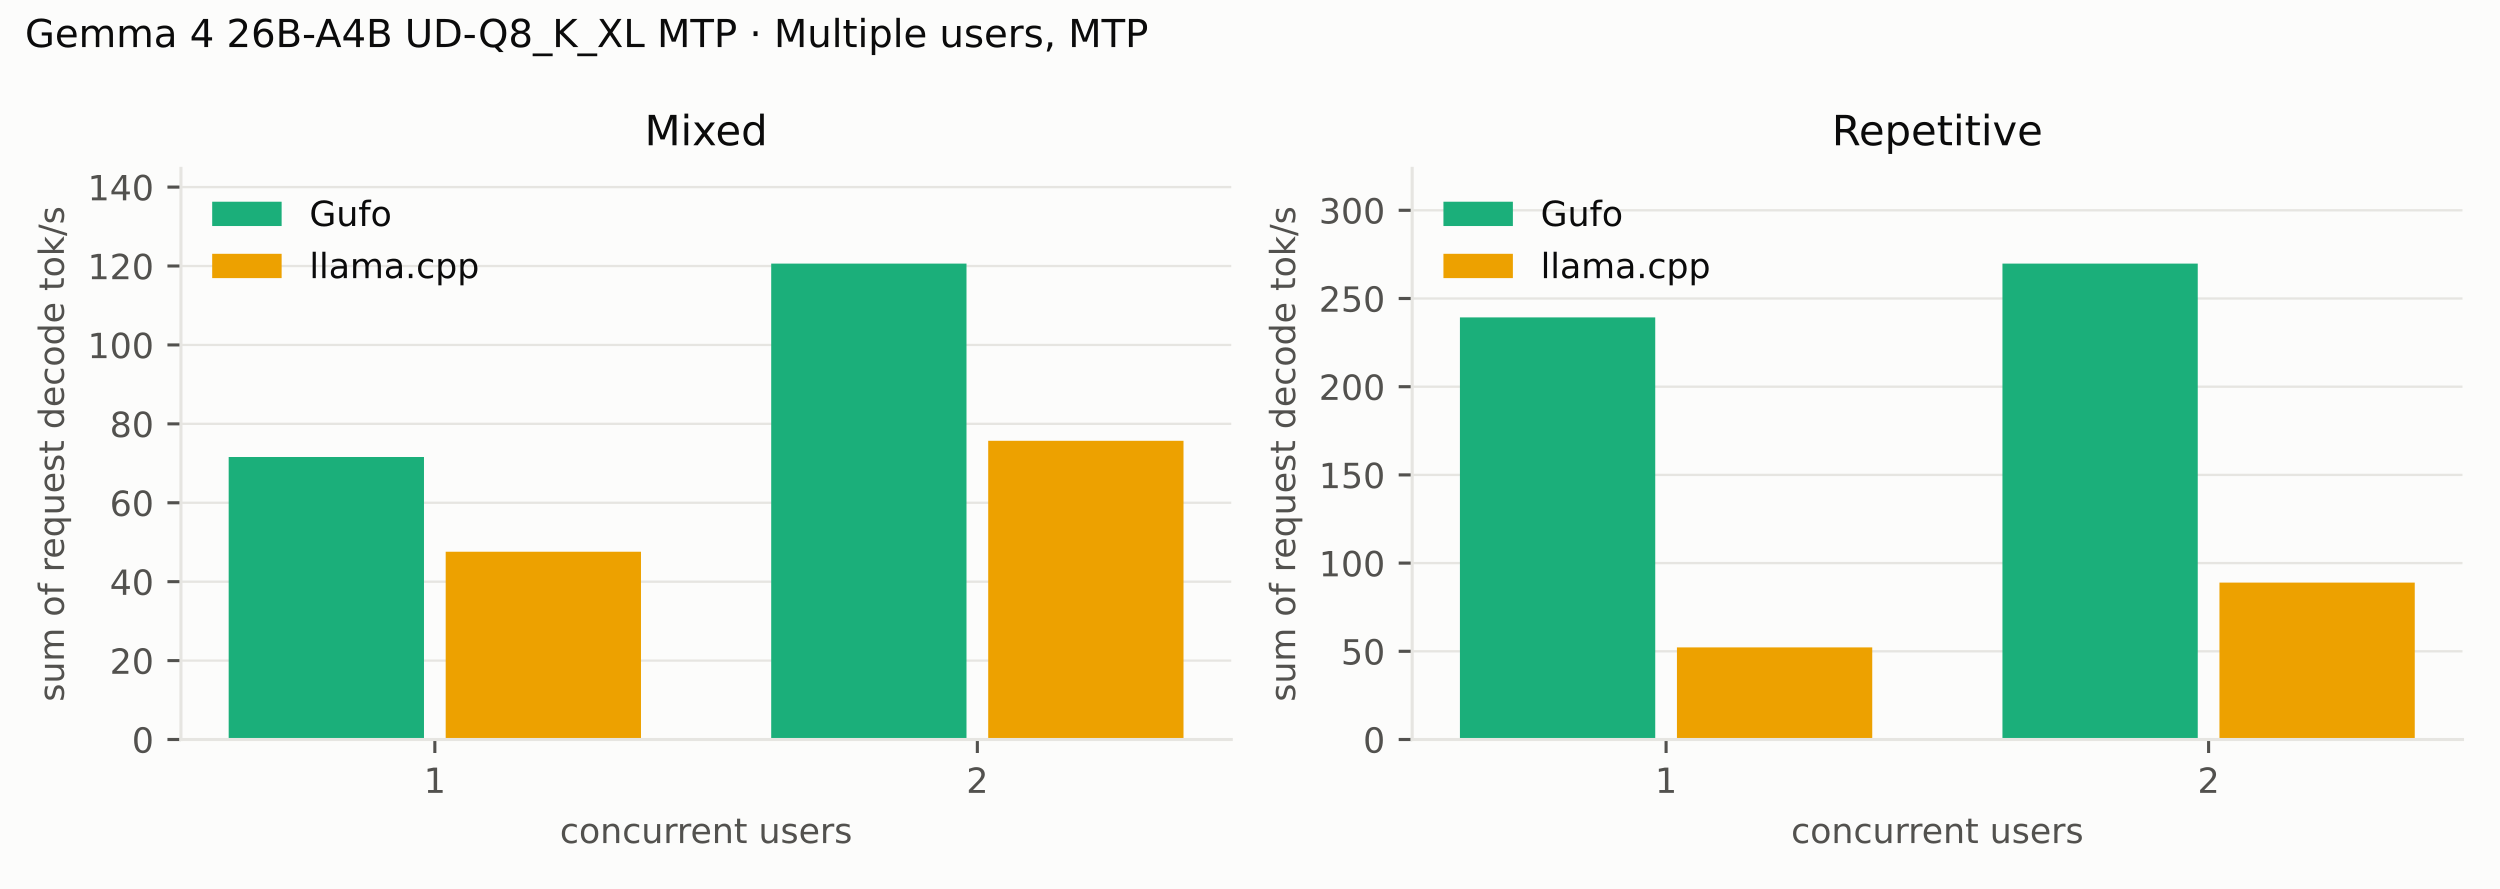
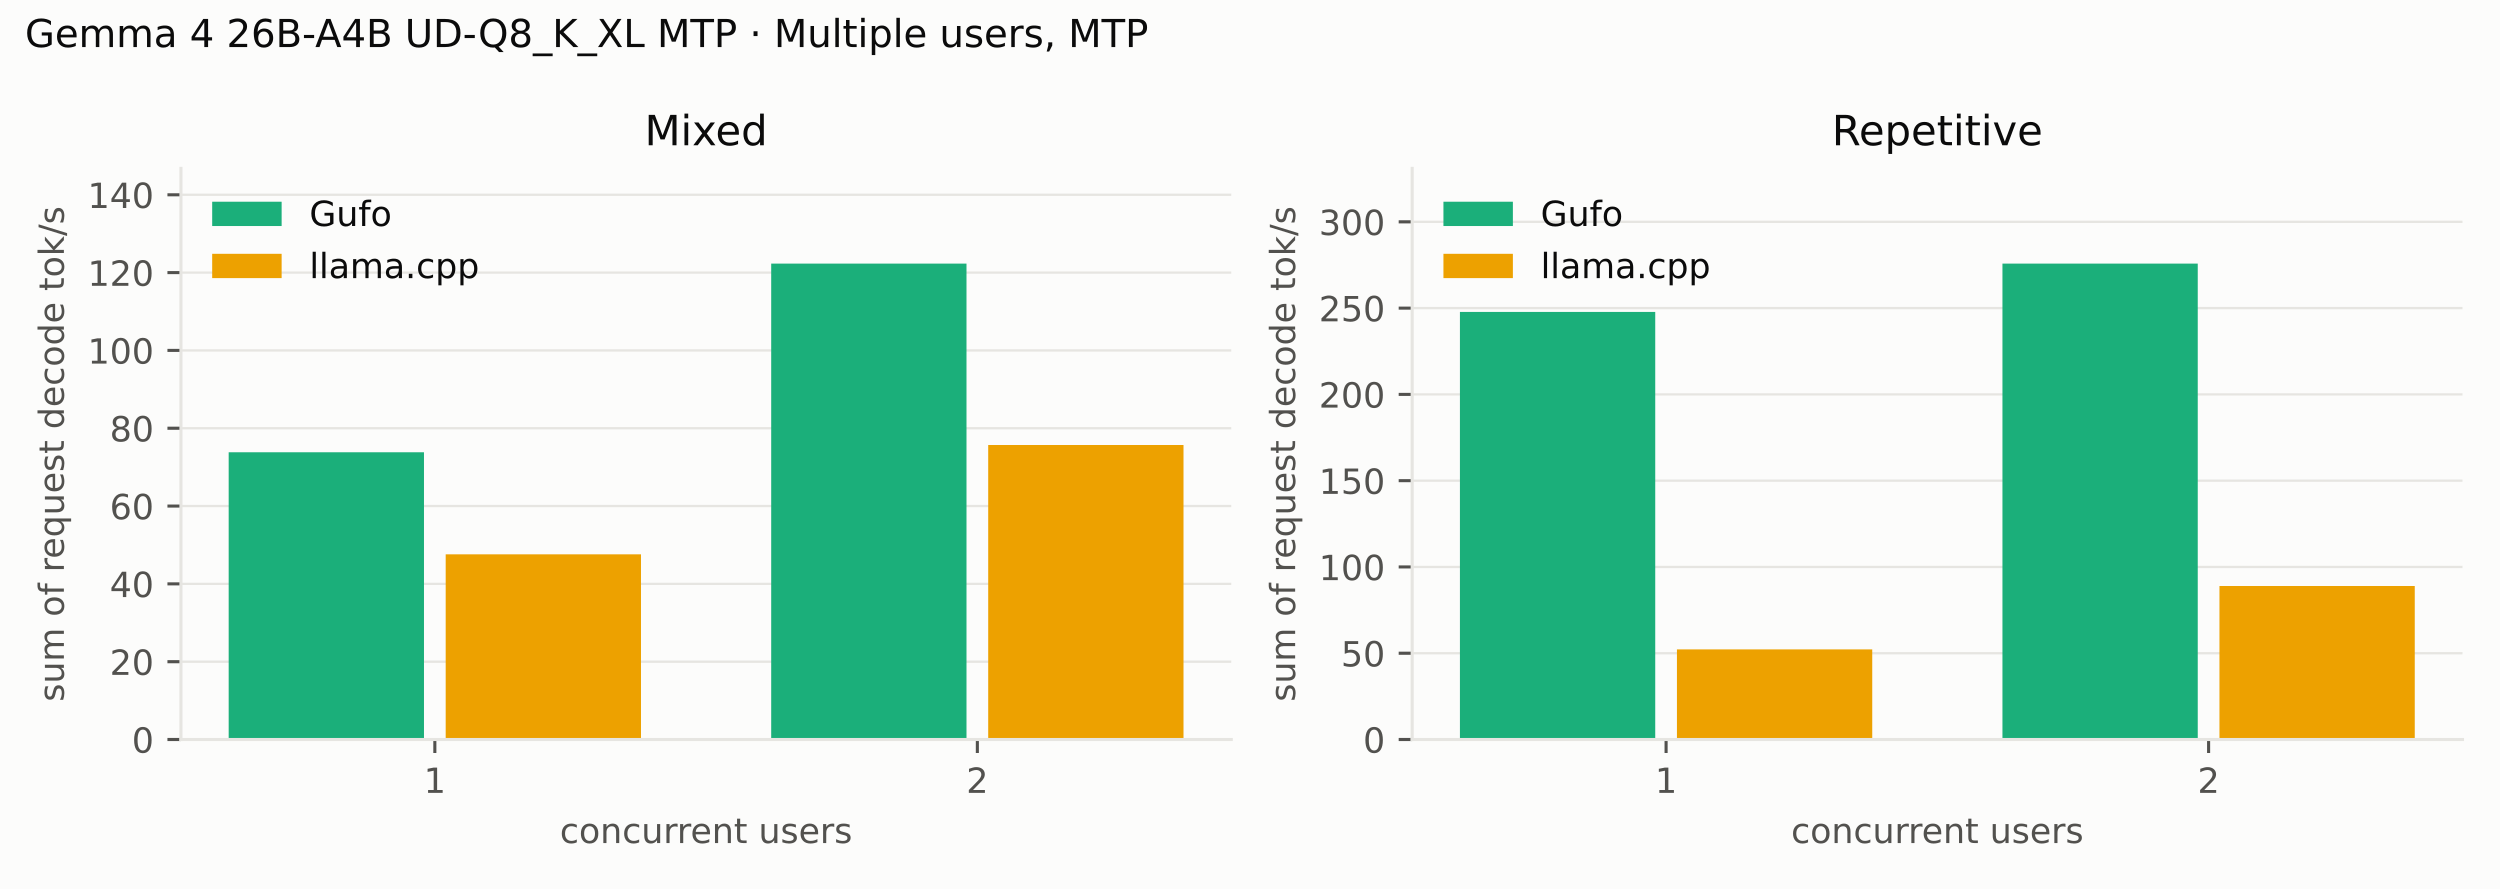
<svg xmlns="http://www.w3.org/2000/svg" xmlns:xlink="http://www.w3.org/1999/xlink" width="648pt" height="230.4pt" viewBox="0 0 648 230.4" version="1.1">
  <defs>
    <style type="text/css">*{stroke-linejoin: round; stroke-linecap: butt}</style>
  </defs>
  <g id="figure_1">
    <g id="patch_1">
      <path d="M 0 230.4 L 648 230.4 L 648 0 L 0 0 z " style="fill: #fcfcfb" />
    </g>
    <g id="axes_1">
      <g id="patch_2">
        <path d="M 46.899 191.68 L 319.14 191.68 L 319.14 43.647 L 46.899 43.647 z " style="fill: #fcfcfb" />
      </g>
      <g id="matplotlib.axis_1">
        <g id="xtick_1">
          <g id="line2d_1">
            <defs>
              <path id="m1ebf051f68" d="M 0 0 L 0 3.5 " style="stroke: #52514e; stroke-width: 0.8" />
            </defs>
            <g>
              <use xlink:href="#m1ebf051f68" x="112.71" y="191.68" style="fill: #52514e; stroke: #52514e; stroke-width: 0.8" />
            </g>
          </g>
          <g id="text_1">
            <text style="font-size: 9px; font-family: 'DejaVu Sans', 'Bitstream Vera Sans', 'Computer Modern Sans Serif', 'Lucida Grande', 'Verdana', 'Geneva', 'Lucid', 'Arial', 'Helvetica', 'Avant Garde', sans-serif; text-anchor: middle; fill: #52514e" x="112.71" y="205.518" transform="rotate(-0 112.7097 205.5179)">1</text>
          </g>
        </g>
        <g id="xtick_2">
          <g id="line2d_2">
            <g>
              <use xlink:href="#m1ebf051f68" x="253.33" y="191.68" style="fill: #52514e; stroke: #52514e; stroke-width: 0.8" />
            </g>
          </g>
          <g id="text_2">
            <text style="font-size: 9px; font-family: 'DejaVu Sans', 'Bitstream Vera Sans', 'Computer Modern Sans Serif', 'Lucida Grande', 'Verdana', 'Geneva', 'Lucid', 'Arial', 'Helvetica', 'Avant Garde', sans-serif; text-anchor: middle; fill: #52514e" x="253.33" y="205.518" transform="rotate(-0 253.3298 205.5179)">2</text>
          </g>
        </g>
        <g id="text_3">
          <text style="font-size: 9px; font-family: 'DejaVu Sans', 'Bitstream Vera Sans', 'Computer Modern Sans Serif', 'Lucida Grande', 'Verdana', 'Geneva', 'Lucid', 'Arial', 'Helvetica', 'Avant Garde', sans-serif; text-anchor: middle; fill: #52514e" x="183.02" y="218.518" transform="rotate(-0 183.0197 218.5179)">concurrent users</text>
        </g>
      </g>
      <g id="matplotlib.axis_2">
        <g id="ytick_1">
          <g id="line2d_3">
            <path d="M 46.899 191.68 L 319.14 191.68 " clip-path="url(#p1bdd1d52e2)" style="fill: none; stroke: #e6e5e1; stroke-width: 0.6; stroke-linecap: square" />
          </g>
          <g id="line2d_4">
            <defs>
              <path id="m680e5b1e24" d="M 0 0 L -3.5 0 " style="stroke: #52514e; stroke-width: 0.8" />
            </defs>
            <g>
              <use xlink:href="#m680e5b1e24" x="46.899" y="191.68" style="fill: #52514e; stroke: #52514e; stroke-width: 0.8" />
            </g>
          </g>
          <g id="text_4">
            <text style="font-size: 9px; font-family: 'DejaVu Sans', 'Bitstream Vera Sans', 'Computer Modern Sans Serif', 'Lucida Grande', 'Verdana', 'Geneva', 'Lucid', 'Arial', 'Helvetica', 'Avant Garde', sans-serif; text-anchor: end; fill: #52514e" x="39.899" y="195.099" transform="rotate(-0 39.89945 195.0989)">0</text>
          </g>
        </g>
        <g id="ytick_2">
          <g id="line2d_5">
-             <path d="M 46.899 171.226 L 319.14 171.226 " clip-path="url(#p1bdd1d52e2)" style="fill: none; stroke: #e6e5e1; stroke-width: 0.6; stroke-linecap: square" />
+             <path d="M 46.899 171.51 L 319.14 171.51 " clip-path="url(#p1bdd1d52e2)" style="fill: none; stroke: #e6e5e1; stroke-width: 0.6; stroke-linecap: square" />
          </g>
          <g id="line2d_6">
            <g>
-               <use xlink:href="#m680e5b1e24" x="46.899" y="171.226" style="fill: #52514e; stroke: #52514e; stroke-width: 0.8" />
+               <use xlink:href="#m680e5b1e24" x="46.899" y="171.51" style="fill: #52514e; stroke: #52514e; stroke-width: 0.8" />
            </g>
          </g>
          <g id="text_5">
-             <text style="font-size: 9px; font-family: 'DejaVu Sans', 'Bitstream Vera Sans', 'Computer Modern Sans Serif', 'Lucida Grande', 'Verdana', 'Geneva', 'Lucid', 'Arial', 'Helvetica', 'Avant Garde', sans-serif; text-anchor: end; fill: #52514e" x="39.899" y="174.645" transform="rotate(-0 39.89945 174.6445)">20</text>
+             <text style="font-size: 9px; font-family: 'DejaVu Sans', 'Bitstream Vera Sans', 'Computer Modern Sans Serif', 'Lucida Grande', 'Verdana', 'Geneva', 'Lucid', 'Arial', 'Helvetica', 'Avant Garde', sans-serif; text-anchor: end; fill: #52514e" x="39.899" y="174.929" transform="rotate(-0 39.89945 174.9288)">20</text>
          </g>
        </g>
        <g id="ytick_3">
          <g id="line2d_7">
-             <path d="M 46.899 150.771 L 319.14 150.771 " clip-path="url(#p1bdd1d52e2)" style="fill: none; stroke: #e6e5e1; stroke-width: 0.6; stroke-linecap: square" />
+             <path d="M 46.899 151.34 L 319.14 151.34 " clip-path="url(#p1bdd1d52e2)" style="fill: none; stroke: #e6e5e1; stroke-width: 0.6; stroke-linecap: square" />
          </g>
          <g id="line2d_8">
            <g>
-               <use xlink:href="#m680e5b1e24" x="46.899" y="150.771" style="fill: #52514e; stroke: #52514e; stroke-width: 0.8" />
+               <use xlink:href="#m680e5b1e24" x="46.899" y="151.34" style="fill: #52514e; stroke: #52514e; stroke-width: 0.8" />
            </g>
          </g>
          <g id="text_6">
-             <text style="font-size: 9px; font-family: 'DejaVu Sans', 'Bitstream Vera Sans', 'Computer Modern Sans Serif', 'Lucida Grande', 'Verdana', 'Geneva', 'Lucid', 'Arial', 'Helvetica', 'Avant Garde', sans-serif; text-anchor: end; fill: #52514e" x="39.899" y="154.19" transform="rotate(-0 39.89945 154.1901)">40</text>
+             <text style="font-size: 9px; font-family: 'DejaVu Sans', 'Bitstream Vera Sans', 'Computer Modern Sans Serif', 'Lucida Grande', 'Verdana', 'Geneva', 'Lucid', 'Arial', 'Helvetica', 'Avant Garde', sans-serif; text-anchor: end; fill: #52514e" x="39.899" y="154.759" transform="rotate(-0 39.89945 154.7586)">40</text>
          </g>
        </g>
        <g id="ytick_4">
          <g id="line2d_9">
-             <path d="M 46.899 130.317 L 319.14 130.317 " clip-path="url(#p1bdd1d52e2)" style="fill: none; stroke: #e6e5e1; stroke-width: 0.6; stroke-linecap: square" />
+             <path d="M 46.899 131.169 L 319.14 131.169 " clip-path="url(#p1bdd1d52e2)" style="fill: none; stroke: #e6e5e1; stroke-width: 0.6; stroke-linecap: square" />
          </g>
          <g id="line2d_10">
            <g>
-               <use xlink:href="#m680e5b1e24" x="46.899" y="130.317" style="fill: #52514e; stroke: #52514e; stroke-width: 0.8" />
+               <use xlink:href="#m680e5b1e24" x="46.899" y="131.169" style="fill: #52514e; stroke: #52514e; stroke-width: 0.8" />
            </g>
          </g>
          <g id="text_7">
-             <text style="font-size: 9px; font-family: 'DejaVu Sans', 'Bitstream Vera Sans', 'Computer Modern Sans Serif', 'Lucida Grande', 'Verdana', 'Geneva', 'Lucid', 'Arial', 'Helvetica', 'Avant Garde', sans-serif; text-anchor: end; fill: #52514e" x="39.899" y="133.736" transform="rotate(-0 39.89945 133.7356)">60</text>
+             <text style="font-size: 9px; font-family: 'DejaVu Sans', 'Bitstream Vera Sans', 'Computer Modern Sans Serif', 'Lucida Grande', 'Verdana', 'Geneva', 'Lucid', 'Arial', 'Helvetica', 'Avant Garde', sans-serif; text-anchor: end; fill: #52514e" x="39.899" y="134.588" transform="rotate(-0 39.89945 134.5884)">60</text>
          </g>
        </g>
        <g id="ytick_5">
          <g id="line2d_11">
-             <path d="M 46.899 109.862 L 319.14 109.862 " clip-path="url(#p1bdd1d52e2)" style="fill: none; stroke: #e6e5e1; stroke-width: 0.6; stroke-linecap: square" />
+             <path d="M 46.899 110.999 L 319.14 110.999 " clip-path="url(#p1bdd1d52e2)" style="fill: none; stroke: #e6e5e1; stroke-width: 0.6; stroke-linecap: square" />
          </g>
          <g id="line2d_12">
            <g>
-               <use xlink:href="#m680e5b1e24" x="46.899" y="109.862" style="fill: #52514e; stroke: #52514e; stroke-width: 0.8" />
+               <use xlink:href="#m680e5b1e24" x="46.899" y="110.999" style="fill: #52514e; stroke: #52514e; stroke-width: 0.8" />
            </g>
          </g>
          <g id="text_8">
-             <text style="font-size: 9px; font-family: 'DejaVu Sans', 'Bitstream Vera Sans', 'Computer Modern Sans Serif', 'Lucida Grande', 'Verdana', 'Geneva', 'Lucid', 'Arial', 'Helvetica', 'Avant Garde', sans-serif; text-anchor: end; fill: #52514e" x="39.899" y="113.281" transform="rotate(-0 39.89945 113.2812)">80</text>
+             <text style="font-size: 9px; font-family: 'DejaVu Sans', 'Bitstream Vera Sans', 'Computer Modern Sans Serif', 'Lucida Grande', 'Verdana', 'Geneva', 'Lucid', 'Arial', 'Helvetica', 'Avant Garde', sans-serif; text-anchor: end; fill: #52514e" x="39.899" y="114.418" transform="rotate(-0 39.89945 114.4183)">80</text>
          </g>
        </g>
        <g id="ytick_6">
          <g id="line2d_13">
-             <path d="M 46.899 89.408 L 319.14 89.408 " clip-path="url(#p1bdd1d52e2)" style="fill: none; stroke: #e6e5e1; stroke-width: 0.6; stroke-linecap: square" />
+             <path d="M 46.899 90.829 L 319.14 90.829 " clip-path="url(#p1bdd1d52e2)" style="fill: none; stroke: #e6e5e1; stroke-width: 0.6; stroke-linecap: square" />
          </g>
          <g id="line2d_14">
            <g>
-               <use xlink:href="#m680e5b1e24" x="46.899" y="89.408" style="fill: #52514e; stroke: #52514e; stroke-width: 0.8" />
+               <use xlink:href="#m680e5b1e24" x="46.899" y="90.829" style="fill: #52514e; stroke: #52514e; stroke-width: 0.8" />
            </g>
          </g>
          <g id="text_9">
-             <text style="font-size: 9px; font-family: 'DejaVu Sans', 'Bitstream Vera Sans', 'Computer Modern Sans Serif', 'Lucida Grande', 'Verdana', 'Geneva', 'Lucid', 'Arial', 'Helvetica', 'Avant Garde', sans-serif; text-anchor: end; fill: #52514e" x="39.899" y="92.827" transform="rotate(-0 39.89945 92.82672)">100</text>
+             <text style="font-size: 9px; font-family: 'DejaVu Sans', 'Bitstream Vera Sans', 'Computer Modern Sans Serif', 'Lucida Grande', 'Verdana', 'Geneva', 'Lucid', 'Arial', 'Helvetica', 'Avant Garde', sans-serif; text-anchor: end; fill: #52514e" x="39.899" y="94.248" transform="rotate(-0 39.89945 94.2481)">100</text>
          </g>
        </g>
        <g id="ytick_7">
          <g id="line2d_15">
-             <path d="M 46.899 68.953 L 319.14 68.953 " clip-path="url(#p1bdd1d52e2)" style="fill: none; stroke: #e6e5e1; stroke-width: 0.6; stroke-linecap: square" />
+             <path d="M 46.899 70.659 L 319.14 70.659 " clip-path="url(#p1bdd1d52e2)" style="fill: none; stroke: #e6e5e1; stroke-width: 0.6; stroke-linecap: square" />
          </g>
          <g id="line2d_16">
            <g>
-               <use xlink:href="#m680e5b1e24" x="46.899" y="68.953" style="fill: #52514e; stroke: #52514e; stroke-width: 0.8" />
+               <use xlink:href="#m680e5b1e24" x="46.899" y="70.659" style="fill: #52514e; stroke: #52514e; stroke-width: 0.8" />
            </g>
          </g>
          <g id="text_10">
-             <text style="font-size: 9px; font-family: 'DejaVu Sans', 'Bitstream Vera Sans', 'Computer Modern Sans Serif', 'Lucida Grande', 'Verdana', 'Geneva', 'Lucid', 'Arial', 'Helvetica', 'Avant Garde', sans-serif; text-anchor: end; fill: #52514e" x="39.899" y="72.372" transform="rotate(-0 39.89945 72.37228)">120</text>
+             <text style="font-size: 9px; font-family: 'DejaVu Sans', 'Bitstream Vera Sans', 'Computer Modern Sans Serif', 'Lucida Grande', 'Verdana', 'Geneva', 'Lucid', 'Arial', 'Helvetica', 'Avant Garde', sans-serif; text-anchor: end; fill: #52514e" x="39.899" y="74.078" transform="rotate(-0 39.89945 74.07793)">120</text>
          </g>
        </g>
        <g id="ytick_8">
          <g id="line2d_17">
-             <path d="M 46.899 48.499 L 319.14 48.499 " clip-path="url(#p1bdd1d52e2)" style="fill: none; stroke: #e6e5e1; stroke-width: 0.6; stroke-linecap: square" />
+             <path d="M 46.899 50.489 L 319.14 50.489 " clip-path="url(#p1bdd1d52e2)" style="fill: none; stroke: #e6e5e1; stroke-width: 0.6; stroke-linecap: square" />
          </g>
          <g id="line2d_18">
            <g>
-               <use xlink:href="#m680e5b1e24" x="46.899" y="48.499" style="fill: #52514e; stroke: #52514e; stroke-width: 0.8" />
+               <use xlink:href="#m680e5b1e24" x="46.899" y="50.489" style="fill: #52514e; stroke: #52514e; stroke-width: 0.8" />
            </g>
          </g>
          <g id="text_11">
-             <text style="font-size: 9px; font-family: 'DejaVu Sans', 'Bitstream Vera Sans', 'Computer Modern Sans Serif', 'Lucida Grande', 'Verdana', 'Geneva', 'Lucid', 'Arial', 'Helvetica', 'Avant Garde', sans-serif; text-anchor: end; fill: #52514e" x="39.899" y="51.918" transform="rotate(-0 39.89945 51.91783)">140</text>
+             <text style="font-size: 9px; font-family: 'DejaVu Sans', 'Bitstream Vera Sans', 'Computer Modern Sans Serif', 'Lucida Grande', 'Verdana', 'Geneva', 'Lucid', 'Arial', 'Helvetica', 'Avant Garde', sans-serif; text-anchor: end; fill: #52514e" x="39.899" y="53.908" transform="rotate(-0 39.89945 53.90776)">140</text>
          </g>
        </g>
        <g id="text_12">
          <text style="font-size: 9px; font-family: 'DejaVu Sans', 'Bitstream Vera Sans', 'Computer Modern Sans Serif', 'Lucida Grande', 'Verdana', 'Geneva', 'Lucid', 'Arial', 'Helvetica', 'Avant Garde', sans-serif; text-anchor: middle; fill: #52514e" x="16.559" y="117.664" transform="rotate(-90 16.55859 117.6635)">sum of request decode tok/s</text>
        </g>
      </g>
      <g id="patch_3">
-         <path d="M 59.274 191.68 L 109.897 191.68 L 109.897 118.463 L 59.274 118.463 z " clip-path="url(#p1bdd1d52e2)" style="fill: #1baf7a" />
+         <path d="M 59.274 191.68 L 109.897 191.68 L 109.897 117.232 L 59.274 117.232 z " clip-path="url(#p1bdd1d52e2)" style="fill: #1baf7a" />
      </g>
      <g id="patch_4">
        <path d="M 199.894 191.68 L 250.517 191.68 L 250.517 68.319 L 199.894 68.319 z " clip-path="url(#p1bdd1d52e2)" style="fill: #1baf7a" />
      </g>
      <g id="patch_5">
-         <path d="M 115.522 191.68 L 166.145 191.68 L 166.145 143.009 L 115.522 143.009 z " clip-path="url(#p1bdd1d52e2)" style="fill: #eda100" />
+         <path d="M 115.522 191.68 L 166.145 191.68 L 166.145 143.685 L 115.522 143.685 z " clip-path="url(#p1bdd1d52e2)" style="fill: #eda100" />
      </g>
      <g id="patch_6">
-         <path d="M 256.142 191.68 L 306.765 191.68 L 306.765 114.26 L 256.142 114.26 z " clip-path="url(#p1bdd1d52e2)" style="fill: #eda100" />
+         <path d="M 256.142 191.68 L 306.765 191.68 L 306.765 115.336 L 256.142 115.336 z " clip-path="url(#p1bdd1d52e2)" style="fill: #eda100" />
      </g>
      <g id="patch_7">
        <path d="M 46.899 191.68 L 46.899 43.647 " style="fill: none; stroke: #e6e5e1; stroke-width: 0.8; stroke-linejoin: miter; stroke-linecap: square" />
      </g>
      <g id="patch_8">
        <path d="M 46.899 191.68 L 319.14 191.68 " style="fill: none; stroke: #e6e5e1; stroke-width: 0.8; stroke-linejoin: miter; stroke-linecap: square" />
      </g>
      <g id="text_13">
        <text style="font-size: 10.8px; font-family: 'DejaVu Sans', 'Bitstream Vera Sans', 'Computer Modern Sans Serif', 'Lucida Grande', 'Verdana', 'Geneva', 'Lucid', 'Arial', 'Helvetica', 'Avant Garde', sans-serif; text-anchor: middle; fill: #0b0b0b" x="183.02" y="37.647" transform="rotate(-0 183.0197 37.64709)">Mixed</text>
      </g>
      <g id="legend_1">
        <g id="patch_9">
          <path d="M 54.999 58.586 L 72.999 58.586 L 72.999 52.286 L 54.999 52.286 z " style="fill: #1baf7a" />
        </g>
        <g id="text_14">
          <text style="font-size: 9px; font-family: 'DejaVu Sans', 'Bitstream Vera Sans', 'Computer Modern Sans Serif', 'Lucida Grande', 'Verdana', 'Geneva', 'Lucid', 'Arial', 'Helvetica', 'Avant Garde', sans-serif; text-anchor: start; fill: #0b0b0b" x="80.199" y="58.586" transform="rotate(-0 80.19945 58.58569)">Gufo</text>
        </g>
        <g id="patch_10">
          <path d="M 54.999 72.086 L 72.999 72.086 L 72.999 65.786 L 54.999 65.786 z " style="fill: #eda100" />
        </g>
        <g id="text_15">
          <text style="font-size: 9px; font-family: 'DejaVu Sans', 'Bitstream Vera Sans', 'Computer Modern Sans Serif', 'Lucida Grande', 'Verdana', 'Geneva', 'Lucid', 'Arial', 'Helvetica', 'Avant Garde', sans-serif; text-anchor: start; fill: #0b0b0b" x="80.199" y="72.086" transform="rotate(-0 80.19945 72.08639)">llama.cpp</text>
        </g>
      </g>
    </g>
    <g id="axes_2">
      <g id="patch_11">
        <path d="M 366.039 191.68 L 638.28 191.68 L 638.28 43.647 L 366.039 43.647 z " style="fill: #fcfcfb" />
      </g>
      <g id="matplotlib.axis_3">
        <g id="xtick_3">
          <g id="line2d_19">
            <g>
              <use xlink:href="#m1ebf051f68" x="431.85" y="191.68" style="fill: #52514e; stroke: #52514e; stroke-width: 0.8" />
            </g>
          </g>
          <g id="text_16">
            <text style="font-size: 9px; font-family: 'DejaVu Sans', 'Bitstream Vera Sans', 'Computer Modern Sans Serif', 'Lucida Grande', 'Verdana', 'Geneva', 'Lucid', 'Arial', 'Helvetica', 'Avant Garde', sans-serif; text-anchor: middle; fill: #52514e" x="431.85" y="205.518" transform="rotate(-0 431.8497 205.5179)">1</text>
          </g>
        </g>
        <g id="xtick_4">
          <g id="line2d_20">
            <g>
              <use xlink:href="#m1ebf051f68" x="572.47" y="191.68" style="fill: #52514e; stroke: #52514e; stroke-width: 0.8" />
            </g>
          </g>
          <g id="text_17">
            <text style="font-size: 9px; font-family: 'DejaVu Sans', 'Bitstream Vera Sans', 'Computer Modern Sans Serif', 'Lucida Grande', 'Verdana', 'Geneva', 'Lucid', 'Arial', 'Helvetica', 'Avant Garde', sans-serif; text-anchor: middle; fill: #52514e" x="572.47" y="205.518" transform="rotate(-0 572.4698 205.5179)">2</text>
          </g>
        </g>
        <g id="text_18">
          <text style="font-size: 9px; font-family: 'DejaVu Sans', 'Bitstream Vera Sans', 'Computer Modern Sans Serif', 'Lucida Grande', 'Verdana', 'Geneva', 'Lucid', 'Arial', 'Helvetica', 'Avant Garde', sans-serif; text-anchor: middle; fill: #52514e" x="502.16" y="218.518" transform="rotate(-0 502.1597 218.5179)">concurrent users</text>
        </g>
      </g>
      <g id="matplotlib.axis_4">
        <g id="ytick_9">
          <g id="line2d_21">
            <path d="M 366.039 191.68 L 638.28 191.68 " clip-path="url(#pbed3e39741)" style="fill: none; stroke: #e6e5e1; stroke-width: 0.6; stroke-linecap: square" />
          </g>
          <g id="line2d_22">
            <g>
              <use xlink:href="#m680e5b1e24" x="366.039" y="191.68" style="fill: #52514e; stroke: #52514e; stroke-width: 0.8" />
            </g>
          </g>
          <g id="text_19">
            <text style="font-size: 9px; font-family: 'DejaVu Sans', 'Bitstream Vera Sans', 'Computer Modern Sans Serif', 'Lucida Grande', 'Verdana', 'Geneva', 'Lucid', 'Arial', 'Helvetica', 'Avant Garde', sans-serif; text-anchor: end; fill: #52514e" x="359.039" y="195.099" transform="rotate(-0 359.0395 195.0989)">0</text>
          </g>
        </g>
        <g id="ytick_10">
          <g id="line2d_23">
-             <path d="M 366.039 168.818 L 638.28 168.818 " clip-path="url(#pbed3e39741)" style="fill: none; stroke: #e6e5e1; stroke-width: 0.6; stroke-linecap: square" />
+             <path d="M 366.039 169.317 L 638.28 169.317 " clip-path="url(#pbed3e39741)" style="fill: none; stroke: #e6e5e1; stroke-width: 0.6; stroke-linecap: square" />
          </g>
          <g id="line2d_24">
            <g>
-               <use xlink:href="#m680e5b1e24" x="366.039" y="168.818" style="fill: #52514e; stroke: #52514e; stroke-width: 0.8" />
+               <use xlink:href="#m680e5b1e24" x="366.039" y="169.317" style="fill: #52514e; stroke: #52514e; stroke-width: 0.8" />
            </g>
          </g>
          <g id="text_20">
-             <text style="font-size: 9px; font-family: 'DejaVu Sans', 'Bitstream Vera Sans', 'Computer Modern Sans Serif', 'Lucida Grande', 'Verdana', 'Geneva', 'Lucid', 'Arial', 'Helvetica', 'Avant Garde', sans-serif; text-anchor: end; fill: #52514e" x="359.039" y="172.237" transform="rotate(-0 359.0395 172.2374)">50</text>
+             <text style="font-size: 9px; font-family: 'DejaVu Sans', 'Bitstream Vera Sans', 'Computer Modern Sans Serif', 'Lucida Grande', 'Verdana', 'Geneva', 'Lucid', 'Arial', 'Helvetica', 'Avant Garde', sans-serif; text-anchor: end; fill: #52514e" x="359.039" y="172.736" transform="rotate(-0 359.0395 172.7356)">50</text>
          </g>
        </g>
        <g id="ytick_11">
          <g id="line2d_25">
-             <path d="M 366.039 145.957 L 638.28 145.957 " clip-path="url(#pbed3e39741)" style="fill: none; stroke: #e6e5e1; stroke-width: 0.6; stroke-linecap: square" />
+             <path d="M 366.039 146.953 L 638.28 146.953 " clip-path="url(#pbed3e39741)" style="fill: none; stroke: #e6e5e1; stroke-width: 0.6; stroke-linecap: square" />
          </g>
          <g id="line2d_26">
            <g>
-               <use xlink:href="#m680e5b1e24" x="366.039" y="145.957" style="fill: #52514e; stroke: #52514e; stroke-width: 0.8" />
+               <use xlink:href="#m680e5b1e24" x="366.039" y="146.953" style="fill: #52514e; stroke: #52514e; stroke-width: 0.8" />
            </g>
          </g>
          <g id="text_21">
-             <text style="font-size: 9px; font-family: 'DejaVu Sans', 'Bitstream Vera Sans', 'Computer Modern Sans Serif', 'Lucida Grande', 'Verdana', 'Geneva', 'Lucid', 'Arial', 'Helvetica', 'Avant Garde', sans-serif; text-anchor: end; fill: #52514e" x="359.039" y="149.376" transform="rotate(-0 359.0395 149.3759)">100</text>
+             <text style="font-size: 9px; font-family: 'DejaVu Sans', 'Bitstream Vera Sans', 'Computer Modern Sans Serif', 'Lucida Grande', 'Verdana', 'Geneva', 'Lucid', 'Arial', 'Helvetica', 'Avant Garde', sans-serif; text-anchor: end; fill: #52514e" x="359.039" y="150.372" transform="rotate(-0 359.0395 150.3722)">100</text>
          </g>
        </g>
        <g id="ytick_12">
          <g id="line2d_27">
-             <path d="M 366.039 123.095 L 638.28 123.095 " clip-path="url(#pbed3e39741)" style="fill: none; stroke: #e6e5e1; stroke-width: 0.6; stroke-linecap: square" />
+             <path d="M 366.039 124.59 L 638.28 124.59 " clip-path="url(#pbed3e39741)" style="fill: none; stroke: #e6e5e1; stroke-width: 0.6; stroke-linecap: square" />
          </g>
          <g id="line2d_28">
            <g>
-               <use xlink:href="#m680e5b1e24" x="366.039" y="123.095" style="fill: #52514e; stroke: #52514e; stroke-width: 0.8" />
+               <use xlink:href="#m680e5b1e24" x="366.039" y="124.59" style="fill: #52514e; stroke: #52514e; stroke-width: 0.8" />
            </g>
          </g>
          <g id="text_22">
-             <text style="font-size: 9px; font-family: 'DejaVu Sans', 'Bitstream Vera Sans', 'Computer Modern Sans Serif', 'Lucida Grande', 'Verdana', 'Geneva', 'Lucid', 'Arial', 'Helvetica', 'Avant Garde', sans-serif; text-anchor: end; fill: #52514e" x="359.039" y="126.514" transform="rotate(-0 359.0395 126.5144)">150</text>
+             <text style="font-size: 9px; font-family: 'DejaVu Sans', 'Bitstream Vera Sans', 'Computer Modern Sans Serif', 'Lucida Grande', 'Verdana', 'Geneva', 'Lucid', 'Arial', 'Helvetica', 'Avant Garde', sans-serif; text-anchor: end; fill: #52514e" x="359.039" y="128.009" transform="rotate(-0 359.0395 128.0089)">150</text>
          </g>
        </g>
        <g id="ytick_13">
          <g id="line2d_29">
-             <path d="M 366.039 100.234 L 638.28 100.234 " clip-path="url(#pbed3e39741)" style="fill: none; stroke: #e6e5e1; stroke-width: 0.6; stroke-linecap: square" />
+             <path d="M 366.039 102.227 L 638.28 102.227 " clip-path="url(#pbed3e39741)" style="fill: none; stroke: #e6e5e1; stroke-width: 0.6; stroke-linecap: square" />
          </g>
          <g id="line2d_30">
            <g>
-               <use xlink:href="#m680e5b1e24" x="366.039" y="100.234" style="fill: #52514e; stroke: #52514e; stroke-width: 0.8" />
+               <use xlink:href="#m680e5b1e24" x="366.039" y="102.227" style="fill: #52514e; stroke: #52514e; stroke-width: 0.8" />
            </g>
          </g>
          <g id="text_23">
-             <text style="font-size: 9px; font-family: 'DejaVu Sans', 'Bitstream Vera Sans', 'Computer Modern Sans Serif', 'Lucida Grande', 'Verdana', 'Geneva', 'Lucid', 'Arial', 'Helvetica', 'Avant Garde', sans-serif; text-anchor: end; fill: #52514e" x="359.039" y="103.653" transform="rotate(-0 359.0395 103.6529)">200</text>
+             <text style="font-size: 9px; font-family: 'DejaVu Sans', 'Bitstream Vera Sans', 'Computer Modern Sans Serif', 'Lucida Grande', 'Verdana', 'Geneva', 'Lucid', 'Arial', 'Helvetica', 'Avant Garde', sans-serif; text-anchor: end; fill: #52514e" x="359.039" y="105.646" transform="rotate(-0 359.0395 105.6455)">200</text>
          </g>
        </g>
        <g id="ytick_14">
          <g id="line2d_31">
-             <path d="M 366.039 77.372 L 638.28 77.372 " clip-path="url(#pbed3e39741)" style="fill: none; stroke: #e6e5e1; stroke-width: 0.6; stroke-linecap: square" />
+             <path d="M 366.039 79.863 L 638.28 79.863 " clip-path="url(#pbed3e39741)" style="fill: none; stroke: #e6e5e1; stroke-width: 0.6; stroke-linecap: square" />
          </g>
          <g id="line2d_32">
            <g>
-               <use xlink:href="#m680e5b1e24" x="366.039" y="77.372" style="fill: #52514e; stroke: #52514e; stroke-width: 0.8" />
+               <use xlink:href="#m680e5b1e24" x="366.039" y="79.863" style="fill: #52514e; stroke: #52514e; stroke-width: 0.8" />
            </g>
          </g>
          <g id="text_24">
-             <text style="font-size: 9px; font-family: 'DejaVu Sans', 'Bitstream Vera Sans', 'Computer Modern Sans Serif', 'Lucida Grande', 'Verdana', 'Geneva', 'Lucid', 'Arial', 'Helvetica', 'Avant Garde', sans-serif; text-anchor: end; fill: #52514e" x="359.039" y="80.791" transform="rotate(-0 359.0395 80.79135)">250</text>
+             <text style="font-size: 9px; font-family: 'DejaVu Sans', 'Bitstream Vera Sans', 'Computer Modern Sans Serif', 'Lucida Grande', 'Verdana', 'Geneva', 'Lucid', 'Arial', 'Helvetica', 'Avant Garde', sans-serif; text-anchor: end; fill: #52514e" x="359.039" y="83.282" transform="rotate(-0 359.0395 83.28216)">250</text>
          </g>
        </g>
        <g id="ytick_15">
          <g id="line2d_33">
-             <path d="M 366.039 54.511 L 638.28 54.511 " clip-path="url(#pbed3e39741)" style="fill: none; stroke: #e6e5e1; stroke-width: 0.6; stroke-linecap: square" />
+             <path d="M 366.039 57.5 L 638.28 57.5 " clip-path="url(#pbed3e39741)" style="fill: none; stroke: #e6e5e1; stroke-width: 0.6; stroke-linecap: square" />
          </g>
          <g id="line2d_34">
            <g>
-               <use xlink:href="#m680e5b1e24" x="366.039" y="54.511" style="fill: #52514e; stroke: #52514e; stroke-width: 0.8" />
+               <use xlink:href="#m680e5b1e24" x="366.039" y="57.5" style="fill: #52514e; stroke: #52514e; stroke-width: 0.8" />
            </g>
          </g>
          <g id="text_25">
-             <text style="font-size: 9px; font-family: 'DejaVu Sans', 'Bitstream Vera Sans', 'Computer Modern Sans Serif', 'Lucida Grande', 'Verdana', 'Geneva', 'Lucid', 'Arial', 'Helvetica', 'Avant Garde', sans-serif; text-anchor: end; fill: #52514e" x="359.039" y="57.93" transform="rotate(-0 359.0395 57.92983)">300</text>
+             <text style="font-size: 9px; font-family: 'DejaVu Sans', 'Bitstream Vera Sans', 'Computer Modern Sans Serif', 'Lucida Grande', 'Verdana', 'Geneva', 'Lucid', 'Arial', 'Helvetica', 'Avant Garde', sans-serif; text-anchor: end; fill: #52514e" x="359.039" y="60.919" transform="rotate(-0 359.0395 60.9188)">300</text>
          </g>
        </g>
        <g id="text_26">
          <text style="font-size: 9px; font-family: 'DejaVu Sans', 'Bitstream Vera Sans', 'Computer Modern Sans Serif', 'Lucida Grande', 'Verdana', 'Geneva', 'Lucid', 'Arial', 'Helvetica', 'Avant Garde', sans-serif; text-anchor: middle; fill: #52514e" x="335.699" y="117.664" transform="rotate(-90 335.6986 117.6635)">sum of request decode tok/s</text>
        </g>
      </g>
      <g id="patch_12">
-         <path d="M 378.414 191.68 L 429.037 191.68 L 429.037 82.274 L 378.414 82.274 z " clip-path="url(#pbed3e39741)" style="fill: #1baf7a" />
+         <path d="M 378.414 191.68 L 429.037 191.68 L 429.037 80.861 L 378.414 80.861 z " clip-path="url(#pbed3e39741)" style="fill: #1baf7a" />
      </g>
      <g id="patch_13">
        <path d="M 519.034 191.68 L 569.657 191.68 L 569.657 68.319 L 519.034 68.319 z " clip-path="url(#pbed3e39741)" style="fill: #1baf7a" />
      </g>
      <g id="patch_14">
-         <path d="M 434.662 191.68 L 485.285 191.68 L 485.285 167.803 L 434.662 167.803 z " clip-path="url(#pbed3e39741)" style="fill: #eda100" />
+         <path d="M 434.662 191.68 L 485.285 191.68 L 485.285 168.324 L 434.662 168.324 z " clip-path="url(#pbed3e39741)" style="fill: #eda100" />
      </g>
      <g id="patch_15">
-         <path d="M 575.282 191.68 L 625.905 191.68 L 625.905 151.009 L 575.282 151.009 z " clip-path="url(#pbed3e39741)" style="fill: #eda100" />
+         <path d="M 575.282 191.68 L 625.905 191.68 L 625.905 151.896 L 575.282 151.896 z " clip-path="url(#pbed3e39741)" style="fill: #eda100" />
      </g>
      <g id="patch_16">
        <path d="M 366.039 191.68 L 366.039 43.647 " style="fill: none; stroke: #e6e5e1; stroke-width: 0.8; stroke-linejoin: miter; stroke-linecap: square" />
      </g>
      <g id="patch_17">
        <path d="M 366.039 191.68 L 638.28 191.68 " style="fill: none; stroke: #e6e5e1; stroke-width: 0.8; stroke-linejoin: miter; stroke-linecap: square" />
      </g>
      <g id="text_27">
        <text style="font-size: 10.8px; font-family: 'DejaVu Sans', 'Bitstream Vera Sans', 'Computer Modern Sans Serif', 'Lucida Grande', 'Verdana', 'Geneva', 'Lucid', 'Arial', 'Helvetica', 'Avant Garde', sans-serif; text-anchor: middle; fill: #0b0b0b" x="502.16" y="37.647" transform="rotate(-0 502.1597 37.64709)">Repetitive</text>
      </g>
      <g id="legend_2">
        <g id="patch_18">
          <path d="M 374.139 58.586 L 392.139 58.586 L 392.139 52.286 L 374.139 52.286 z " style="fill: #1baf7a" />
        </g>
        <g id="text_28">
          <text style="font-size: 9px; font-family: 'DejaVu Sans', 'Bitstream Vera Sans', 'Computer Modern Sans Serif', 'Lucida Grande', 'Verdana', 'Geneva', 'Lucid', 'Arial', 'Helvetica', 'Avant Garde', sans-serif; text-anchor: start; fill: #0b0b0b" x="399.339" y="58.586" transform="rotate(-0 399.3395 58.58569)">Gufo</text>
        </g>
        <g id="patch_19">
          <path d="M 374.139 72.086 L 392.139 72.086 L 392.139 65.786 L 374.139 65.786 z " style="fill: #eda100" />
        </g>
        <g id="text_29">
          <text style="font-size: 9px; font-family: 'DejaVu Sans', 'Bitstream Vera Sans', 'Computer Modern Sans Serif', 'Lucida Grande', 'Verdana', 'Geneva', 'Lucid', 'Arial', 'Helvetica', 'Avant Garde', sans-serif; text-anchor: start; fill: #0b0b0b" x="399.339" y="72.086" transform="rotate(-0 399.3395 72.08639)">llama.cpp</text>
        </g>
      </g>
    </g>
    <g id="text_30">
      <text style="font-size: 10px; font-family: 'DejaVu Sans', 'Bitstream Vera Sans', 'Computer Modern Sans Serif', 'Lucida Grande', 'Verdana', 'Geneva', 'Lucid', 'Arial', 'Helvetica', 'Avant Garde', sans-serif; text-anchor: start; fill: #0b0b0b" x="6.48" y="12.206" transform="rotate(-0 6.48 12.20644)">Gemma 4 26B-A4B UD-Q8_K_XL MTP · Multiple users, MTP</text>
    </g>
  </g>
  <defs>
    <clipPath id="p1bdd1d52e2">
      <rect x="46.899" y="43.647" width="272.241" height="148.033" />
    </clipPath>
    <clipPath id="pbed3e39741">
      <rect x="366.039" y="43.647" width="272.241" height="148.033" />
    </clipPath>
  </defs>
</svg>
